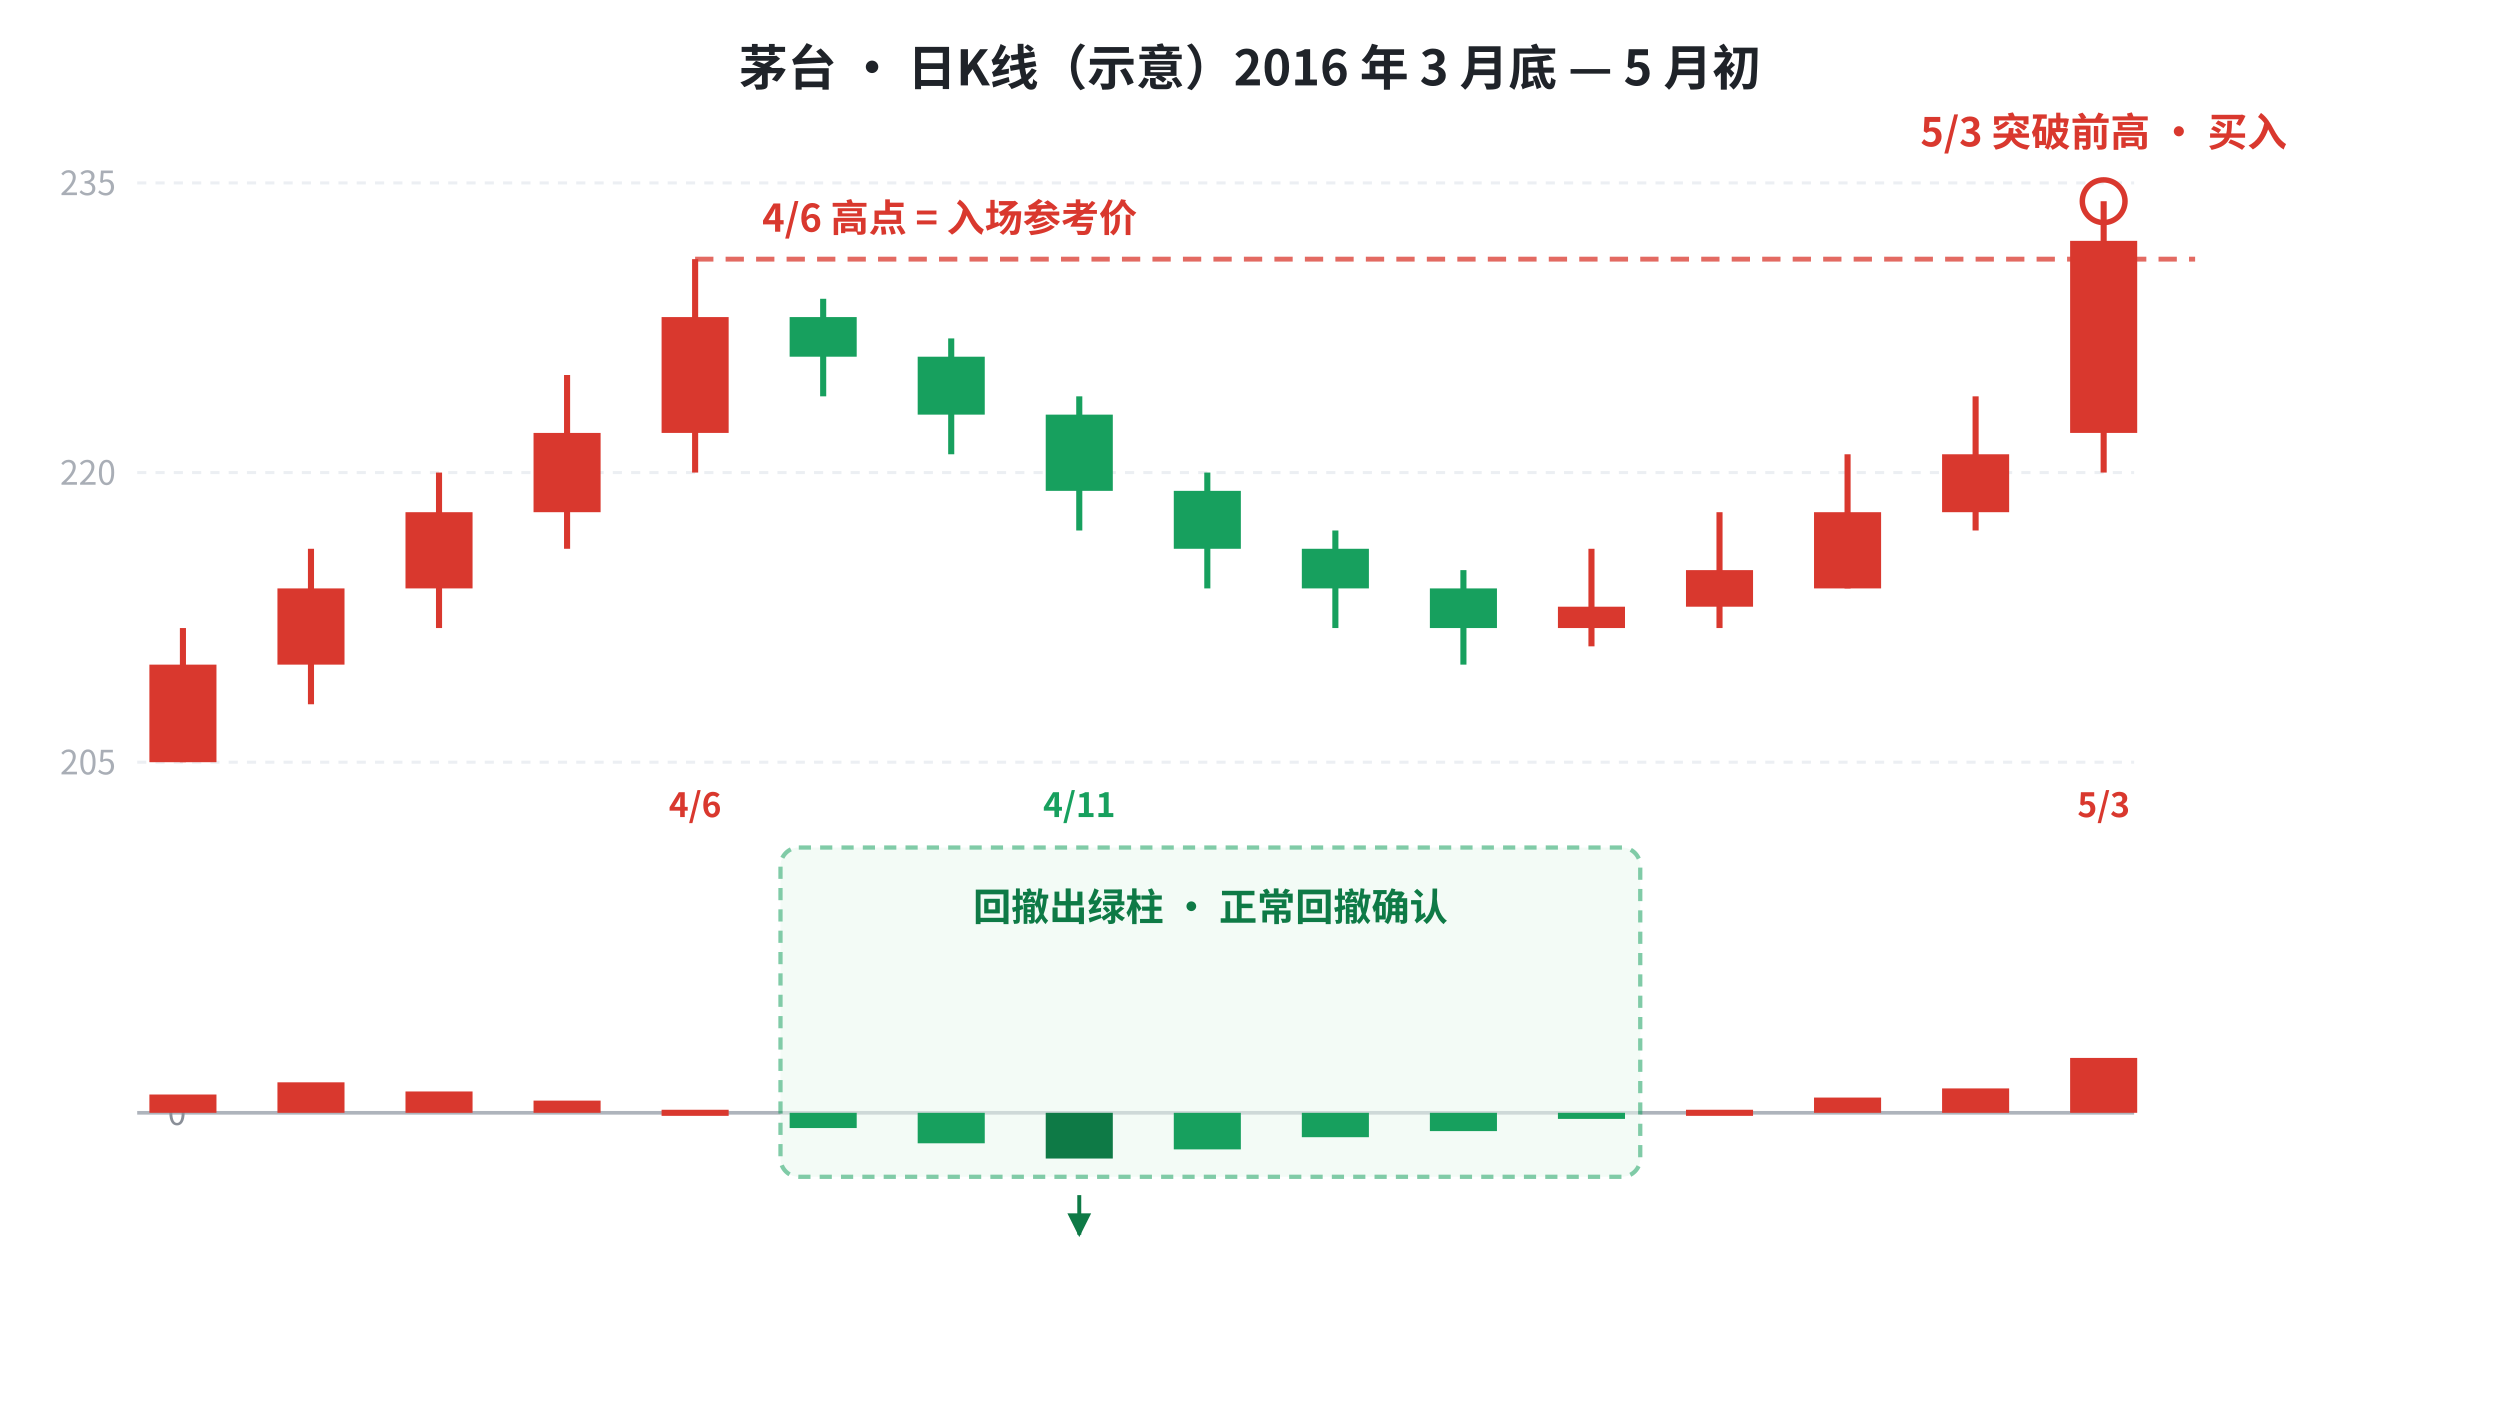
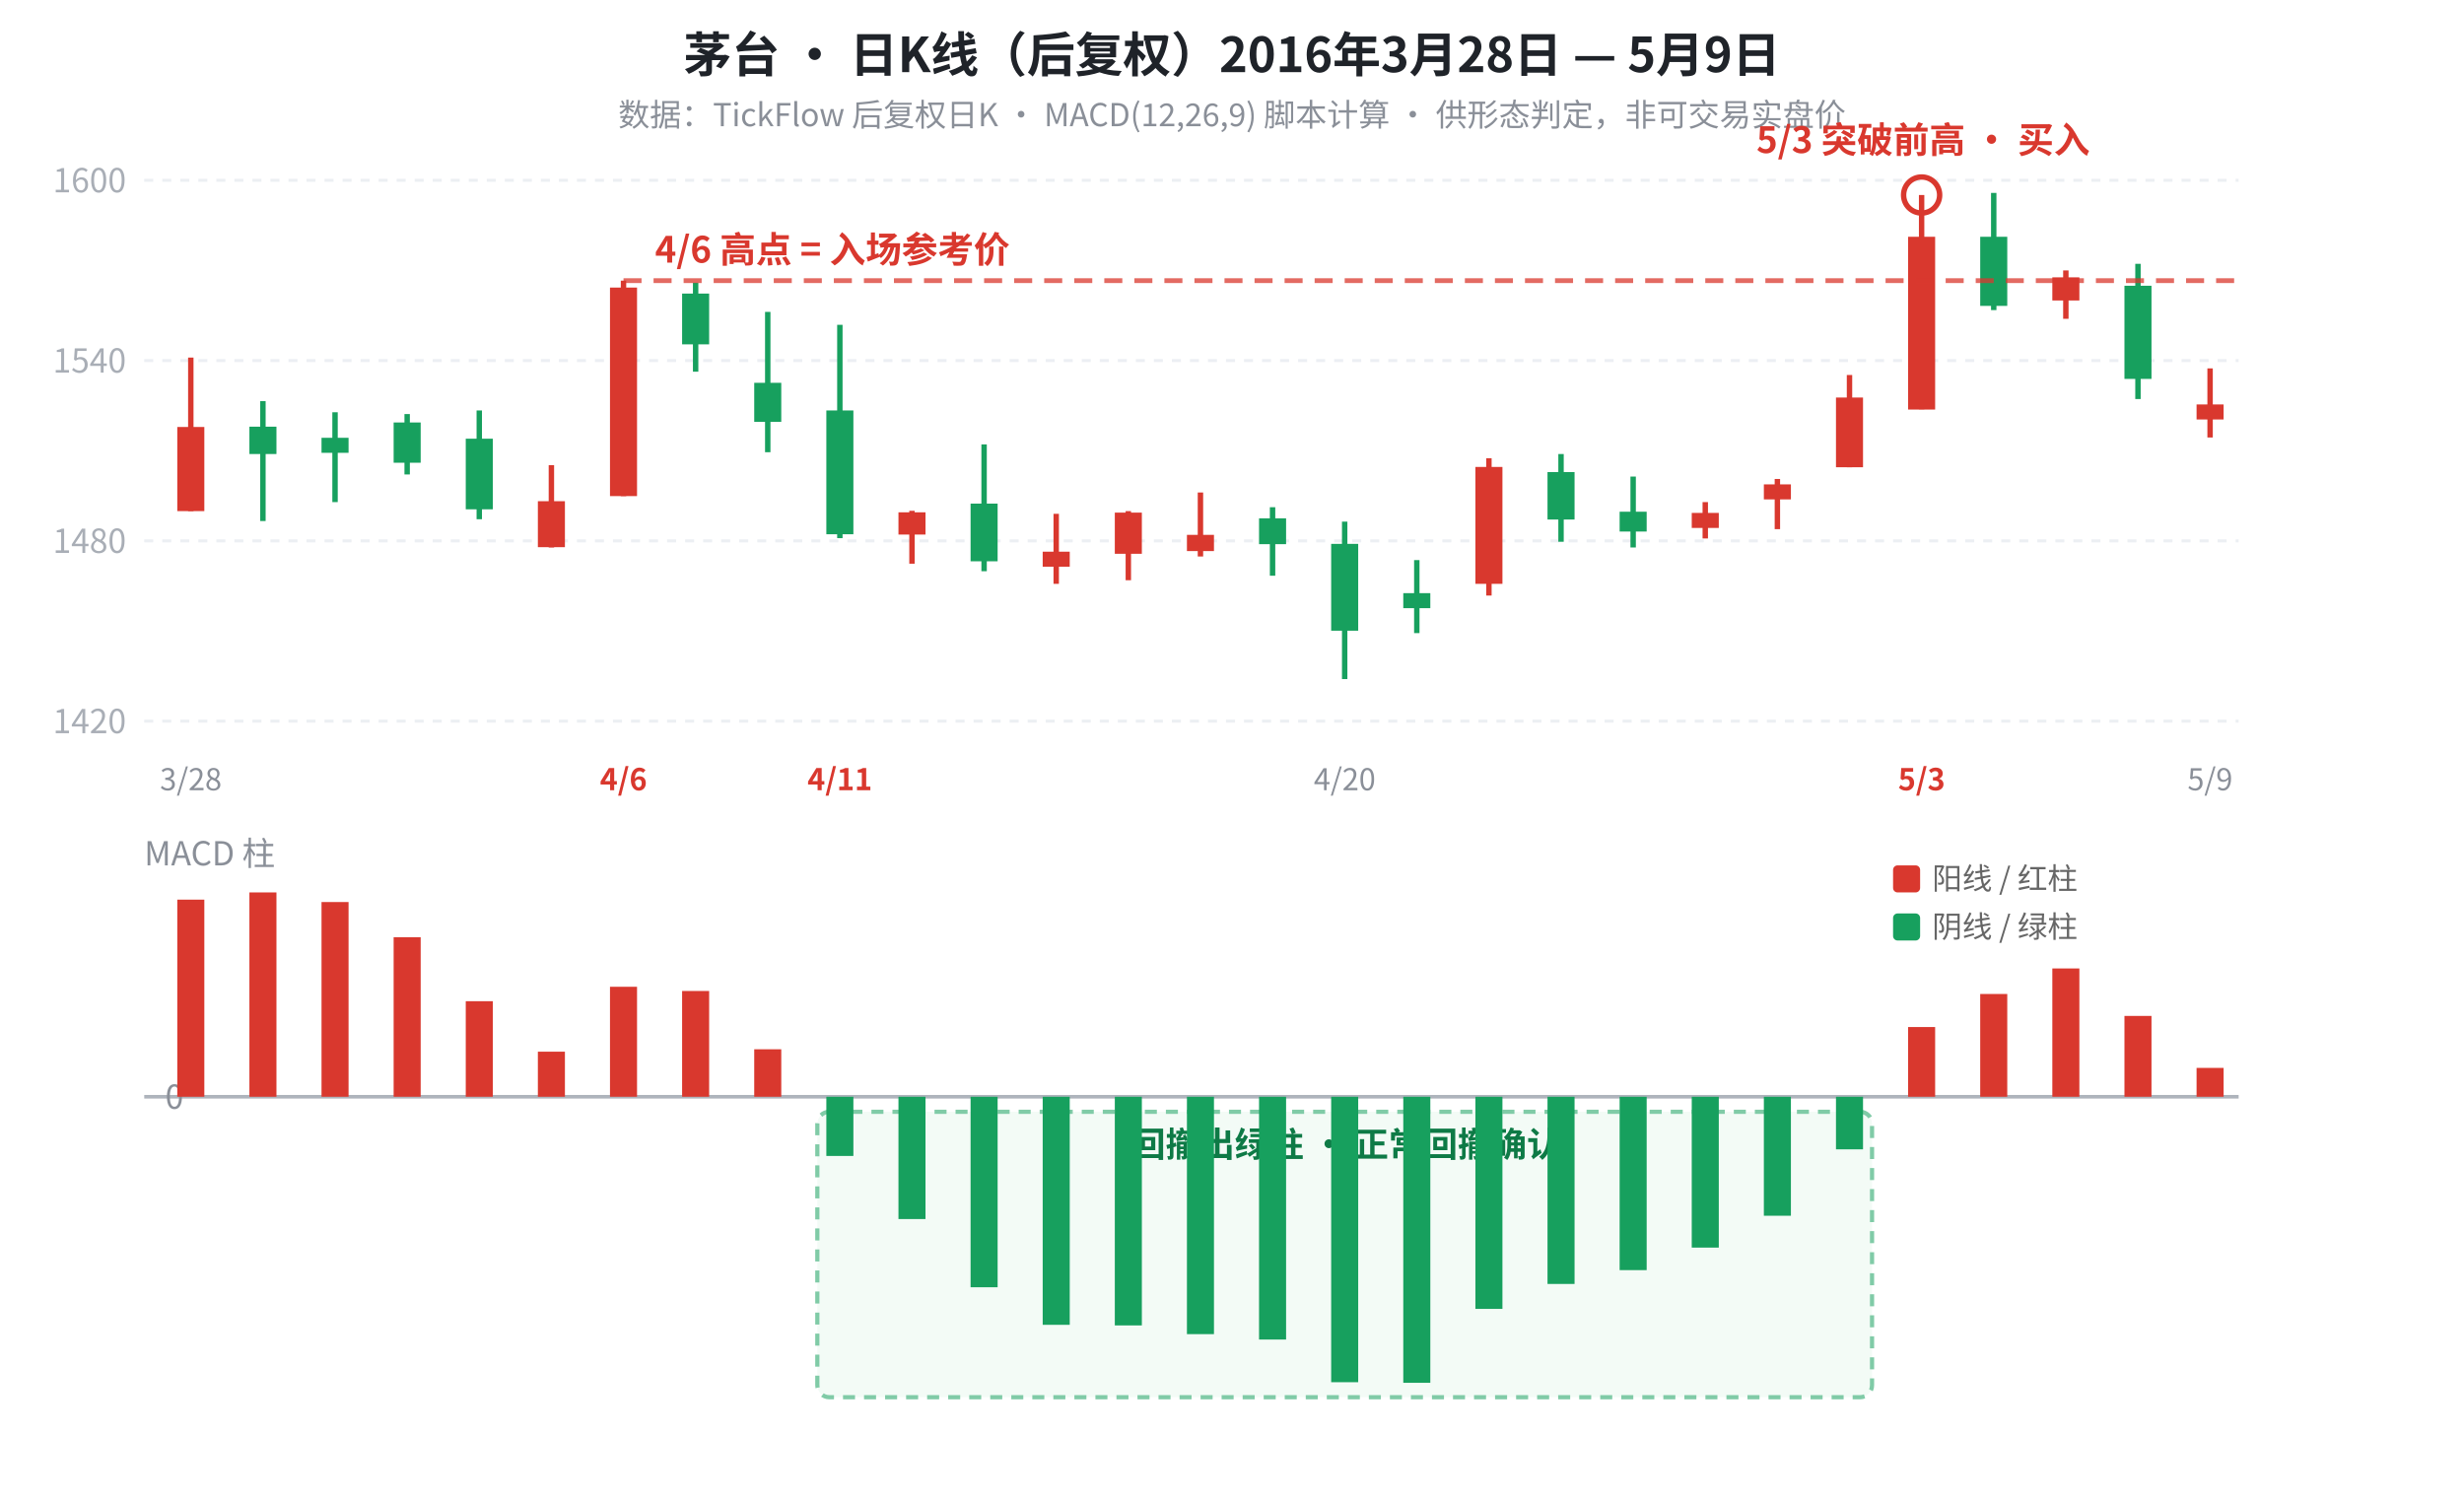
- <svg xmlns="http://www.w3.org/2000/svg" viewBox="0 0 820 460" font-family="'PingFang SC','Microsoft YaHei','Noto Sans CJK SC',sans-serif">
-   <text x="410" y="28" text-anchor="middle" font-size="16" font-weight="700" fill="#1f2329">茅台 · 日K线（示意）2016 年 3 月底 — 5 月初</text>
-   <line x1="45" y1="60" x2="700" y2="60" stroke="#eceff3" stroke-width="1" stroke-dasharray="3 3" />
-   <line x1="45" y1="155" x2="700" y2="155" stroke="#eceff3" stroke-width="1" stroke-dasharray="3 3" />
-   <line x1="45" y1="250" x2="700" y2="250" stroke="#eceff3" stroke-width="1" stroke-dasharray="3 3" />
-   <text x="38" y="64" text-anchor="end" font-size="11" fill="#a9aeb6">235</text>
-   <text x="38" y="159" text-anchor="end" font-size="11" fill="#a9aeb6">220</text>
-   <text x="38" y="254" text-anchor="end" font-size="11" fill="#a9aeb6">205</text>
-   <line x1="60" y1="206" x2="60" y2="250" stroke="#d9382e" stroke-width="2" />
-   <rect x="49" y="218" width="22" height="32" fill="#d9382e" />
-   <line x1="102" y1="180" x2="102" y2="231" stroke="#d9382e" stroke-width="2" />
-   <rect x="91" y="193" width="22" height="25" fill="#d9382e" />
-   <line x1="144" y1="155" x2="144" y2="206" stroke="#d9382e" stroke-width="2" />
-   <rect x="133" y="168" width="22" height="25" fill="#d9382e" />
-   <line x1="186" y1="123" x2="186" y2="180" stroke="#d9382e" stroke-width="2" />
-   <rect x="175" y="142" width="22" height="26" fill="#d9382e" />
-   <line x1="228" y1="85" x2="228" y2="155" stroke="#d9382e" stroke-width="2" />
-   <rect x="217" y="104" width="22" height="38" fill="#d9382e" />
-   <line x1="270" y1="98" x2="270" y2="130" stroke="#17a05e" stroke-width="2" />
-   <rect x="259" y="104" width="22" height="13" fill="#17a05e" />
-   <line x1="312" y1="111" x2="312" y2="149" stroke="#17a05e" stroke-width="2" />
-   <rect x="301" y="117" width="22" height="19" fill="#17a05e" />
-   <line x1="354" y1="130" x2="354" y2="174" stroke="#17a05e" stroke-width="2" />
-   <rect x="343" y="136" width="22" height="25" fill="#17a05e" />
-   <line x1="396" y1="155" x2="396" y2="193" stroke="#17a05e" stroke-width="2" />
-   <rect x="385" y="161" width="22" height="19" fill="#17a05e" />
-   <line x1="438" y1="174" x2="438" y2="206" stroke="#17a05e" stroke-width="2" />
-   <rect x="427" y="180" width="22" height="13" fill="#17a05e" />
-   <line x1="480" y1="187" x2="480" y2="218" stroke="#17a05e" stroke-width="2" />
-   <rect x="469" y="193" width="22" height="13" fill="#17a05e" />
-   <line x1="522" y1="180" x2="522" y2="212" stroke="#d9382e" stroke-width="2" />
-   <rect x="511" y="199" width="22" height="7" fill="#d9382e" />
-   <line x1="564" y1="168" x2="564" y2="206" stroke="#d9382e" stroke-width="2" />
-   <rect x="553" y="187" width="22" height="12" fill="#d9382e" />
-   <line x1="606" y1="149" x2="606" y2="193" stroke="#d9382e" stroke-width="2" />
-   <rect x="595" y="168" width="22" height="25" fill="#d9382e" />
-   <line x1="648" y1="130" x2="648" y2="174" stroke="#d9382e" stroke-width="2" />
-   <rect x="637" y="149" width="22" height="19" fill="#d9382e" />
-   <line x1="690" y1="66" x2="690" y2="155" stroke="#d9382e" stroke-width="2" />
-   <rect x="679" y="79" width="22" height="63" fill="#d9382e" />
-   <line x1="228" y1="85" x2="720" y2="85" stroke="#d9382e" stroke-width="1.6" stroke-dasharray="6 4" opacity="0.75" />
-   <text x="250" y="76" font-size="12.5" font-weight="700" fill="#d9382e">4/6 高点 = 入场参考价</text>
-   <circle cx="690" cy="66" r="7" fill="none" stroke="#d9382e" stroke-width="1.8" />
-   <text x="690" y="48" text-anchor="middle" font-size="13" font-weight="700" fill="#d9382e">5/3 突破前高 · 买入</text>
-   <text x="228" y="268" text-anchor="middle" font-size="11" font-weight="700" fill="#d9382e">4/6</text>
-   <text x="354" y="268" text-anchor="middle" font-size="11" font-weight="700" fill="#17a05e">4/11</text>
-   <text x="690" y="268" text-anchor="middle" font-size="11" font-weight="700" fill="#d9382e">5/3</text>
-   <line x1="45" y1="365" x2="700" y2="365" stroke="#aeb4bc" stroke-width="1.2" />
+ <svg xmlns="http://www.w3.org/2000/svg" viewBox="0 0 820 500" font-family="'PingFang SC','Microsoft YaHei','Noto Sans CJK SC',sans-serif">
+   <text x="410" y="24" text-anchor="middle" font-size="16" font-weight="700" fill="#1f2329">茅台 · 日K线（后复权）2016年3月28日 — 5月9日</text>
+   <text x="410" y="42" text-anchor="middle" font-size="10.5" fill="#8a8f98">数据：TickFlow 后复权日K · MACD(12,26,9) 脚本计算 · 供形态判定，非可交易实盘价</text>
+   <line x1="48" y1="60.0" x2="745" y2="60.0" stroke="#eceff3" stroke-width="1" stroke-dasharray="3 3" />
+   <text x="42" y="64.0" text-anchor="end" font-size="11" fill="#a9aeb6">1600</text>
+   <line x1="48" y1="120.0" x2="745" y2="120.0" stroke="#eceff3" stroke-width="1" stroke-dasharray="3 3" />
+   <text x="42" y="124.0" text-anchor="end" font-size="11" fill="#a9aeb6">1540</text>
+   <line x1="48" y1="180.0" x2="745" y2="180.0" stroke="#eceff3" stroke-width="1" stroke-dasharray="3 3" />
+   <text x="42" y="184.0" text-anchor="end" font-size="11" fill="#a9aeb6">1480</text>
+   <line x1="48" y1="240.0" x2="745" y2="240.0" stroke="#eceff3" stroke-width="1" stroke-dasharray="3 3" />
+   <text x="42" y="244.0" text-anchor="end" font-size="11" fill="#a9aeb6">1420</text>
+   <line x1="63.5" y1="119.0" x2="63.5" y2="170.1" stroke="#d9382e" stroke-width="1.8" />
+   <rect x="59" y="142.1" width="9" height="28.0" fill="#d9382e" />
+   <line x1="87.5" y1="133.5" x2="87.5" y2="173.4" stroke="#17a05e" stroke-width="1.8" />
+   <rect x="83" y="142.0" width="9" height="9.1" fill="#17a05e" />
+   <line x1="111.5" y1="137.2" x2="111.5" y2="167.1" stroke="#17a05e" stroke-width="1.8" />
+   <rect x="107" y="145.7" width="9" height="5.0" fill="#17a05e" />
+   <line x1="135.5" y1="137.8" x2="135.5" y2="157.9" stroke="#17a05e" stroke-width="1.8" />
+   <rect x="131" y="140.6" width="9" height="13.4" fill="#17a05e" />
+   <line x1="159.5" y1="136.6" x2="159.5" y2="172.8" stroke="#17a05e" stroke-width="1.8" />
+   <rect x="155" y="146.0" width="9" height="23.5" fill="#17a05e" />
+   <line x1="183.5" y1="154.8" x2="183.5" y2="182.2" stroke="#d9382e" stroke-width="1.8" />
+   <rect x="179" y="166.8" width="9" height="15.3" fill="#d9382e" />
+   <line x1="207.5" y1="93.4" x2="207.5" y2="165.1" stroke="#d9382e" stroke-width="1.8" />
+   <rect x="203" y="95.7" width="9" height="69.4" fill="#d9382e" />
+   <line x1="231.5" y1="94.1" x2="231.5" y2="123.7" stroke="#17a05e" stroke-width="1.8" />
+   <rect x="227" y="97.7" width="9" height="16.9" fill="#17a05e" />
+   <line x1="255.5" y1="103.8" x2="255.5" y2="150.5" stroke="#17a05e" stroke-width="1.8" />
+   <rect x="251" y="127.4" width="9" height="13.0" fill="#17a05e" />
+   <line x1="279.5" y1="108.1" x2="279.5" y2="179.1" stroke="#17a05e" stroke-width="1.8" />
+   <rect x="275" y="136.6" width="9" height="41.2" fill="#17a05e" />
+   <line x1="303.5" y1="170.0" x2="303.5" y2="187.6" stroke="#d9382e" stroke-width="1.8" />
+   <rect x="299" y="170.5" width="9" height="7.4" fill="#d9382e" />
+   <line x1="327.5" y1="147.9" x2="327.5" y2="190.1" stroke="#17a05e" stroke-width="1.8" />
+   <rect x="323" y="167.6" width="9" height="19.2" fill="#17a05e" />
+   <line x1="351.5" y1="171.0" x2="351.5" y2="194.3" stroke="#d9382e" stroke-width="1.8" />
+   <rect x="347" y="183.6" width="9" height="5.0" fill="#d9382e" />
+   <line x1="375.5" y1="170.1" x2="375.5" y2="193.1" stroke="#d9382e" stroke-width="1.8" />
+   <rect x="371" y="170.6" width="9" height="13.7" fill="#d9382e" />
+   <line x1="399.5" y1="163.9" x2="399.5" y2="185.2" stroke="#d9382e" stroke-width="1.8" />
+   <rect x="395" y="178.0" width="9" height="5.4" fill="#d9382e" />
+   <line x1="423.5" y1="168.8" x2="423.5" y2="191.6" stroke="#17a05e" stroke-width="1.8" />
+   <rect x="419" y="172.5" width="9" height="8.6" fill="#17a05e" />
+   <line x1="447.5" y1="173.6" x2="447.5" y2="226.0" stroke="#17a05e" stroke-width="1.8" />
+   <rect x="443" y="181.0" width="9" height="28.9" fill="#17a05e" />
+   <line x1="471.5" y1="186.4" x2="471.5" y2="210.7" stroke="#17a05e" stroke-width="1.8" />
+   <rect x="467" y="197.4" width="9" height="5.0" fill="#17a05e" />
+   <line x1="495.5" y1="152.5" x2="495.5" y2="198.2" stroke="#d9382e" stroke-width="1.8" />
+   <rect x="491" y="155.4" width="9" height="38.9" fill="#d9382e" />
+   <line x1="519.5" y1="151.1" x2="519.5" y2="180.3" stroke="#17a05e" stroke-width="1.8" />
+   <rect x="515" y="157.1" width="9" height="15.8" fill="#17a05e" />
+   <line x1="543.5" y1="158.6" x2="543.5" y2="182.2" stroke="#17a05e" stroke-width="1.8" />
+   <rect x="539" y="170.3" width="9" height="6.6" fill="#17a05e" />
+   <line x1="567.5" y1="167.1" x2="567.5" y2="179.2" stroke="#d9382e" stroke-width="1.8" />
+   <rect x="563" y="170.7" width="9" height="5.0" fill="#d9382e" />
+   <line x1="591.5" y1="159.4" x2="591.5" y2="176.1" stroke="#d9382e" stroke-width="1.8" />
+   <rect x="587" y="161.2" width="9" height="5.0" fill="#d9382e" />
+   <line x1="615.5" y1="124.8" x2="615.5" y2="155.5" stroke="#d9382e" stroke-width="1.8" />
+   <rect x="611" y="132.3" width="9" height="23.2" fill="#d9382e" />
+   <line x1="639.5" y1="64.9" x2="639.5" y2="136.2" stroke="#d9382e" stroke-width="1.8" />
+   <rect x="635" y="78.8" width="9" height="57.5" fill="#d9382e" />
+   <line x1="663.5" y1="64.2" x2="663.5" y2="103.2" stroke="#17a05e" stroke-width="1.8" />
+   <rect x="659" y="78.8" width="9" height="23.0" fill="#17a05e" />
+   <line x1="687.5" y1="90.0" x2="687.5" y2="106.1" stroke="#d9382e" stroke-width="1.8" />
+   <rect x="683" y="92.3" width="9" height="7.7" fill="#d9382e" />
+   <line x1="711.5" y1="87.8" x2="711.5" y2="132.8" stroke="#17a05e" stroke-width="1.8" />
+   <rect x="707" y="95.1" width="9" height="31.0" fill="#17a05e" />
+   <line x1="735.5" y1="122.6" x2="735.5" y2="145.6" stroke="#d9382e" stroke-width="1.8" />
+   <rect x="731" y="134.6" width="9" height="5.0" fill="#d9382e" />
+   <line x1="207.5" y1="93.4" x2="745" y2="93.4" stroke="#d9382e" stroke-width="1.6" stroke-dasharray="6 4" opacity="0.75" />
+   <text x="218" y="87.4" font-size="12" font-weight="700" fill="#d9382e">4/6 高点 = 入场参考价</text>
+   <circle cx="639.5" cy="64.9" r="6" fill="none" stroke="#d9382e" stroke-width="1.8" />
+   <text x="640" y="50.9" text-anchor="middle" font-size="12" font-weight="700" fill="#d9382e">5/3 突破前高 · 买入</text>
+   <text x="63.5" y="263" text-anchor="middle" font-size="10" fill="#8a8f98">3/28</text>
+   <text x="207.5" y="263" text-anchor="middle" font-size="10" font-weight="700" fill="#d9382e">4/6</text>
+   <text x="279.5" y="263" text-anchor="middle" font-size="10" font-weight="700" fill="#d9382e">4/11</text>
+   <text x="447.5" y="263" text-anchor="middle" font-size="10" fill="#8a8f98">4/20</text>
+   <text x="639.5" y="263" text-anchor="middle" font-size="10" font-weight="700" fill="#d9382e">5/3</text>
+   <text x="735.5" y="263" text-anchor="middle" font-size="10" fill="#8a8f98">5/9</text>
+   <text x="48" y="288" font-size="11" fill="#8a8f98">MACD 柱</text>
+   <line x1="48" y1="365" x2="745" y2="365" stroke="#aeb4bc" stroke-width="1.2" />
  <text x="55" y="369" font-size="11" fill="#8a8f98">0</text>
-   <rect x="256" y="278" width="282" height="108" fill="#e9f7ef" opacity="0.55" stroke="#17a05e" stroke-width="1.4" stroke-dasharray="4 3" rx="6" />
-   <text x="397" y="302" text-anchor="middle" font-size="12.5" font-weight="700" fill="#0e7a46">回撤出绿柱 · 正常回撤确认</text>
-   <rect x="49" y="359" width="22" height="6" fill="#d9382e" />
-   <rect x="91" y="355" width="22" height="10" fill="#d9382e" />
-   <rect x="133" y="358" width="22" height="7" fill="#d9382e" />
-   <rect x="175" y="361" width="22" height="4" fill="#d9382e" />
-   <rect x="217" y="364" width="22" height="2" fill="#d9382e" />
-   <rect x="553" y="364" width="22" height="2" fill="#d9382e" />
-   <rect x="595" y="360" width="22" height="5" fill="#d9382e" />
-   <rect x="637" y="357" width="22" height="8" fill="#d9382e" />
-   <rect x="679" y="347" width="22" height="18" fill="#d9382e" />
-   <rect x="259" y="365" width="22" height="5" fill="#17a05e" />
-   <rect x="301" y="365" width="22" height="10" fill="#17a05e" />
-   <rect x="343" y="365" width="22" height="15" fill="#0e7a46" />
-   <rect x="385" y="365" width="22" height="12" fill="#17a05e" />
-   <rect x="427" y="365" width="22" height="8" fill="#17a05e" />
-   <rect x="469" y="365" width="22" height="6" fill="#17a05e" />
-   <rect x="511" y="365" width="22" height="2" fill="#17a05e" />
-   <line x1="354" y1="392" x2="354" y2="405" stroke="#0e7a46" stroke-width="1.3" marker-end="url(#arrG)" />
-   <defs>
-     <marker id="arrG" viewBox="0 0 10 10" refX="9" refY="5" markerWidth="6" markerHeight="6" orient="auto">
-       <path d="M 0 0 L 10 5 L 0 10 z" fill="#0e7a46" />
-     </marker>
-   </defs>
+   <rect x="272" y="370" width="351" height="95" fill="#e9f7ef" opacity="0.55" stroke="#17a05e" stroke-width="1.4" stroke-dasharray="4 3" rx="4" />
+   <text x="448" y="385" text-anchor="middle" font-size="11.5" font-weight="700" fill="#0e7a46">回撤出绿柱 · 正常回撤确认</text>
+   <rect x="59" y="299.4" width="9" height="65.6" fill="#d9382e" />
+   <rect x="83" y="297.0" width="9" height="68.0" fill="#d9382e" />
+   <rect x="107" y="300.2" width="9" height="64.8" fill="#d9382e" />
+   <rect x="131" y="311.9" width="9" height="53.1" fill="#d9382e" />
+   <rect x="155" y="333.2" width="9" height="31.8" fill="#d9382e" />
+   <rect x="179" y="350.0" width="9" height="15.0" fill="#d9382e" />
+   <rect x="203" y="328.4" width="9" height="36.6" fill="#d9382e" />
+   <rect x="227" y="329.8" width="9" height="35.2" fill="#d9382e" />
+   <rect x="251" y="349.2" width="9" height="15.8" fill="#d9382e" />
+   <rect x="275" y="365" width="9" height="19.7" fill="#17a05e" />
+   <rect x="299" y="365" width="9" height="40.7" fill="#17a05e" />
+   <rect x="323" y="365" width="9" height="63.4" fill="#17a05e" />
+   <rect x="347" y="365" width="9" height="75.9" fill="#17a05e" />
+   <rect x="371" y="365" width="9" height="76.1" fill="#17a05e" />
+   <rect x="395" y="365" width="9" height="79.0" fill="#17a05e" />
+   <rect x="419" y="365" width="9" height="80.8" fill="#17a05e" />
+   <rect x="443" y="365" width="9" height="95.0" fill="#17a05e" />
+   <rect x="467" y="365" width="9" height="95.2" fill="#17a05e" />
+   <rect x="491" y="365" width="9" height="70.6" fill="#17a05e" />
+   <rect x="515" y="365" width="9" height="62.3" fill="#17a05e" />
+   <rect x="539" y="365" width="9" height="57.7" fill="#17a05e" />
+   <rect x="563" y="365" width="9" height="50.2" fill="#17a05e" />
+   <rect x="587" y="365" width="9" height="39.6" fill="#17a05e" />
+   <rect x="611" y="365" width="9" height="17.5" fill="#17a05e" />
+   <rect x="635" y="341.8" width="9" height="23.2" fill="#d9382e" />
+   <rect x="659" y="330.8" width="9" height="34.2" fill="#d9382e" />
+   <rect x="683" y="322.3" width="9" height="42.7" fill="#d9382e" />
+   <rect x="707" y="338.1" width="9" height="26.9" fill="#d9382e" />
+   <rect x="731" y="355.4" width="9" height="9.6" fill="#d9382e" />
+   <g font-size="10" fill="#666">
+     <rect x="630" y="288" width="9" height="9" fill="#d9382e" rx="1.5" />
+     <text x="643" y="296">阳线 / 红柱</text>
+     <rect x="630" y="304" width="9" height="9" fill="#17a05e" rx="1.5" />
+     <text x="643" y="312">阴线 / 绿柱</text>
+   </g>
</svg>
